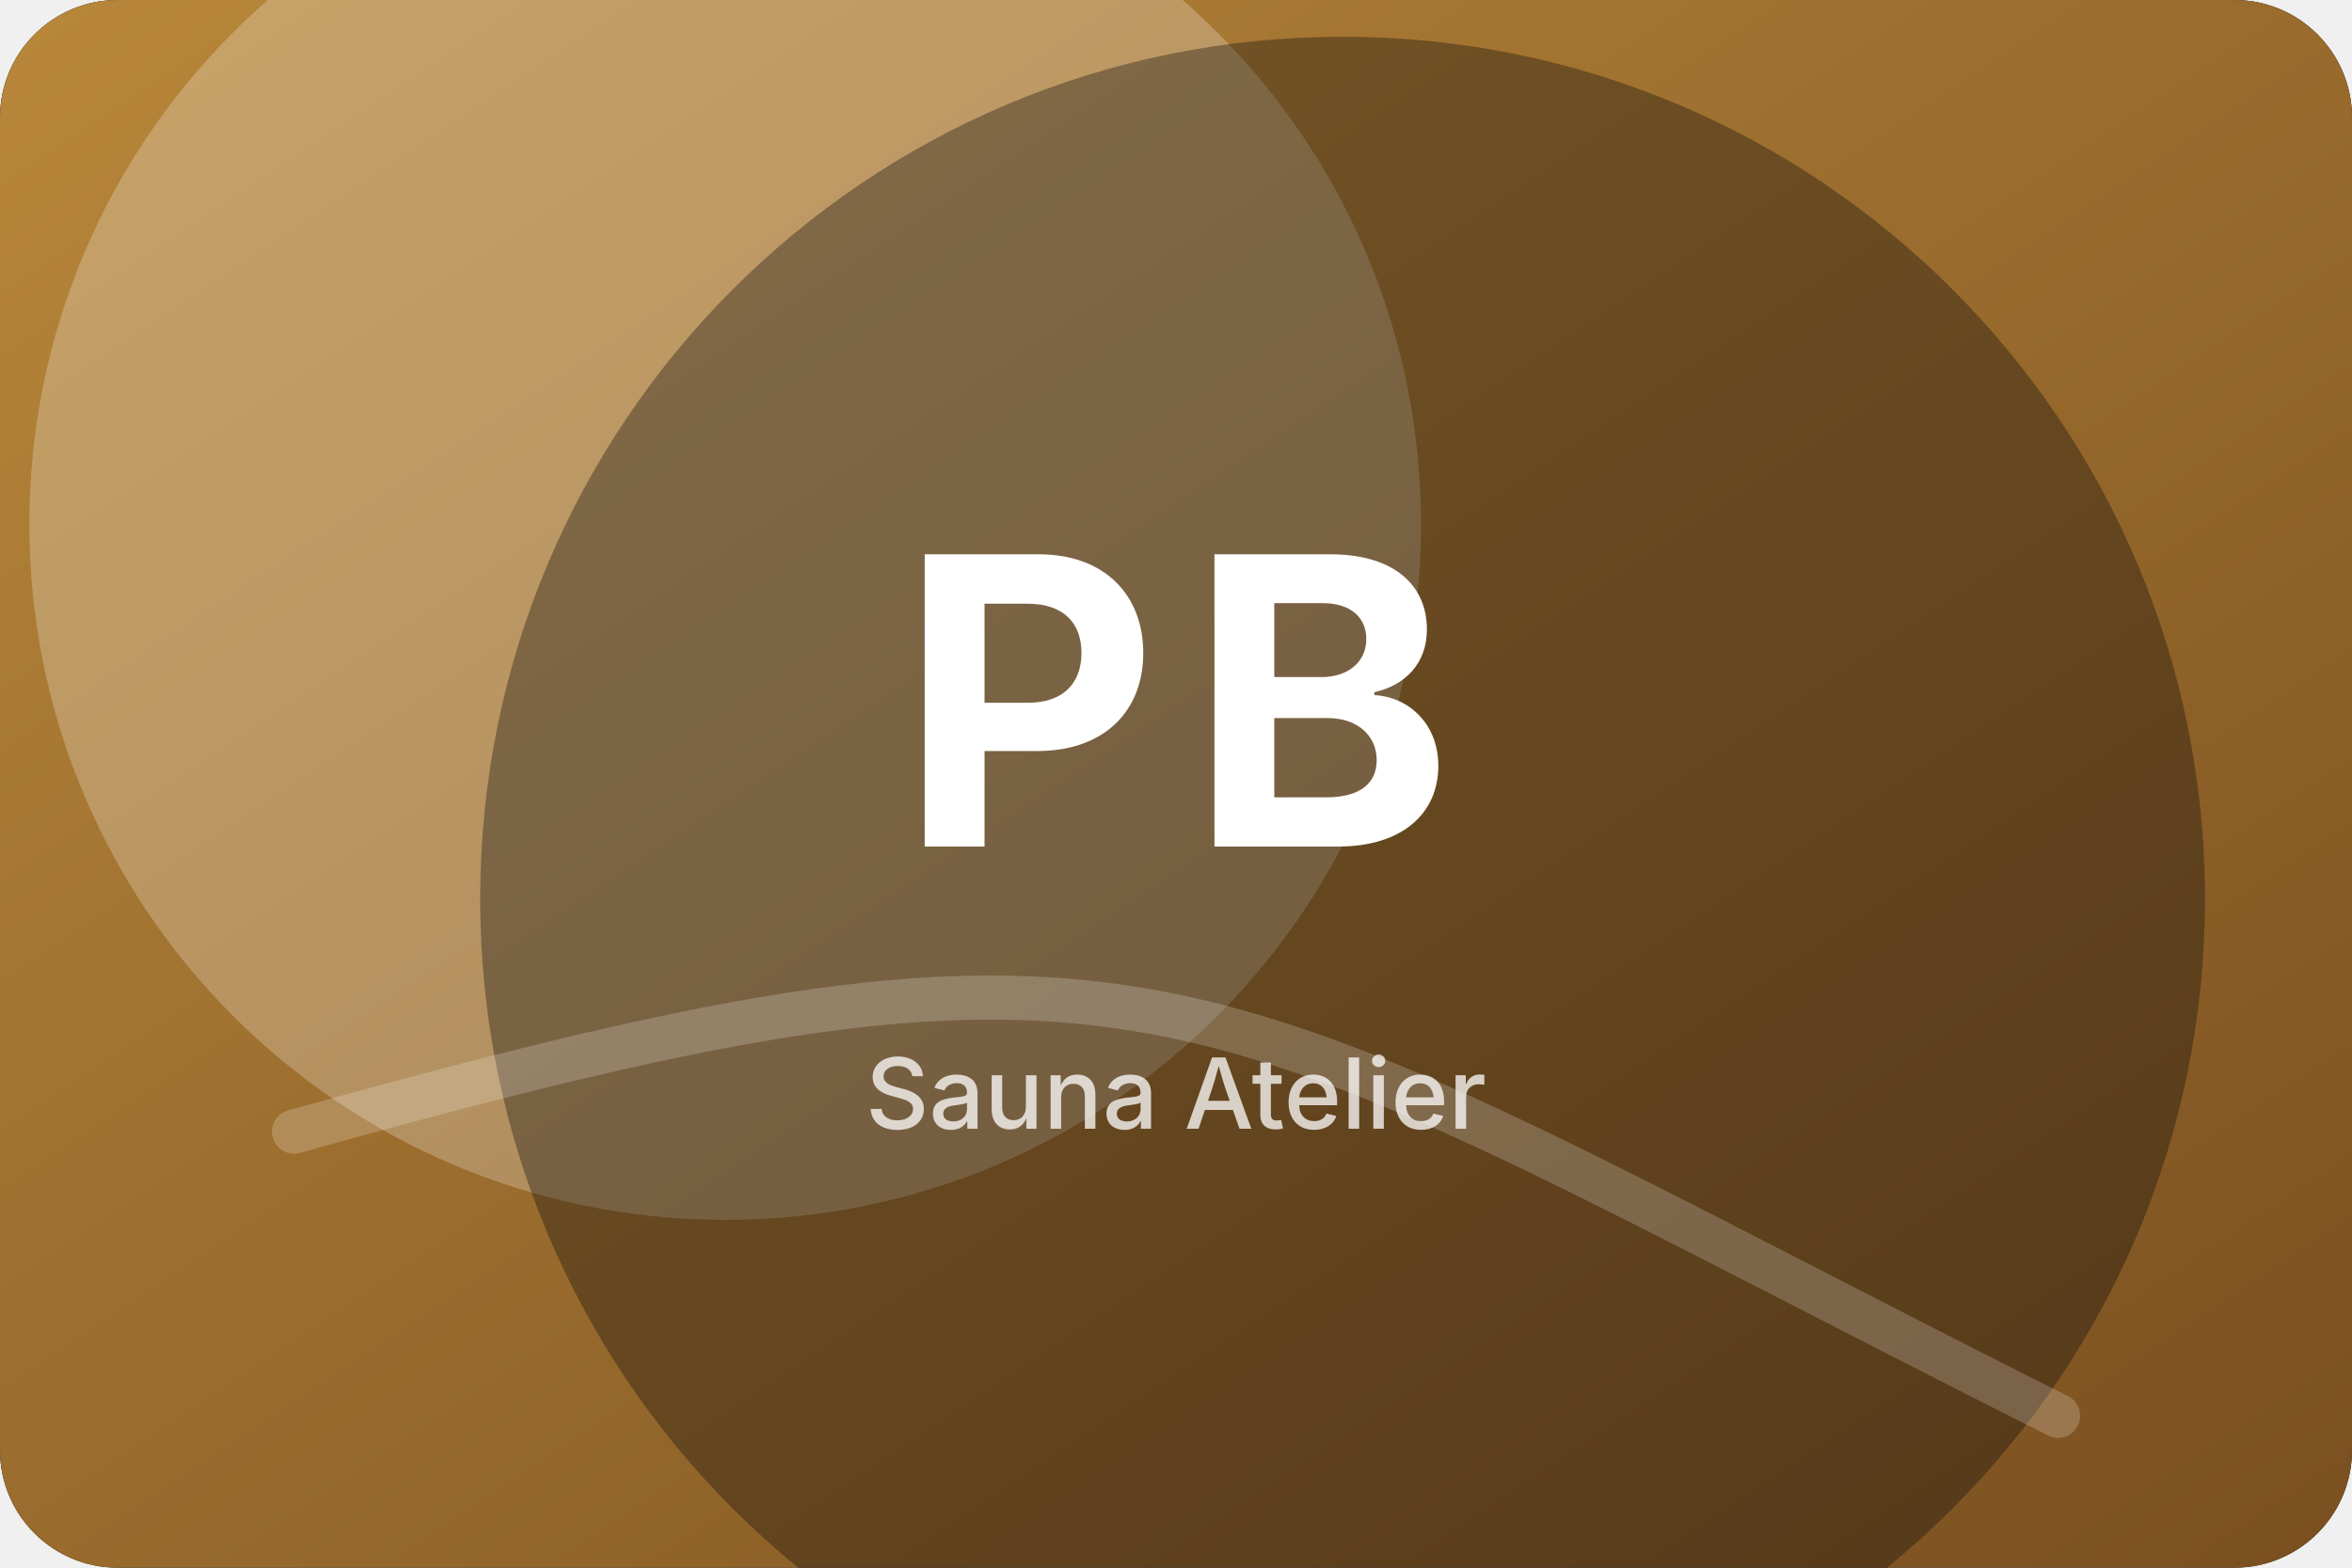
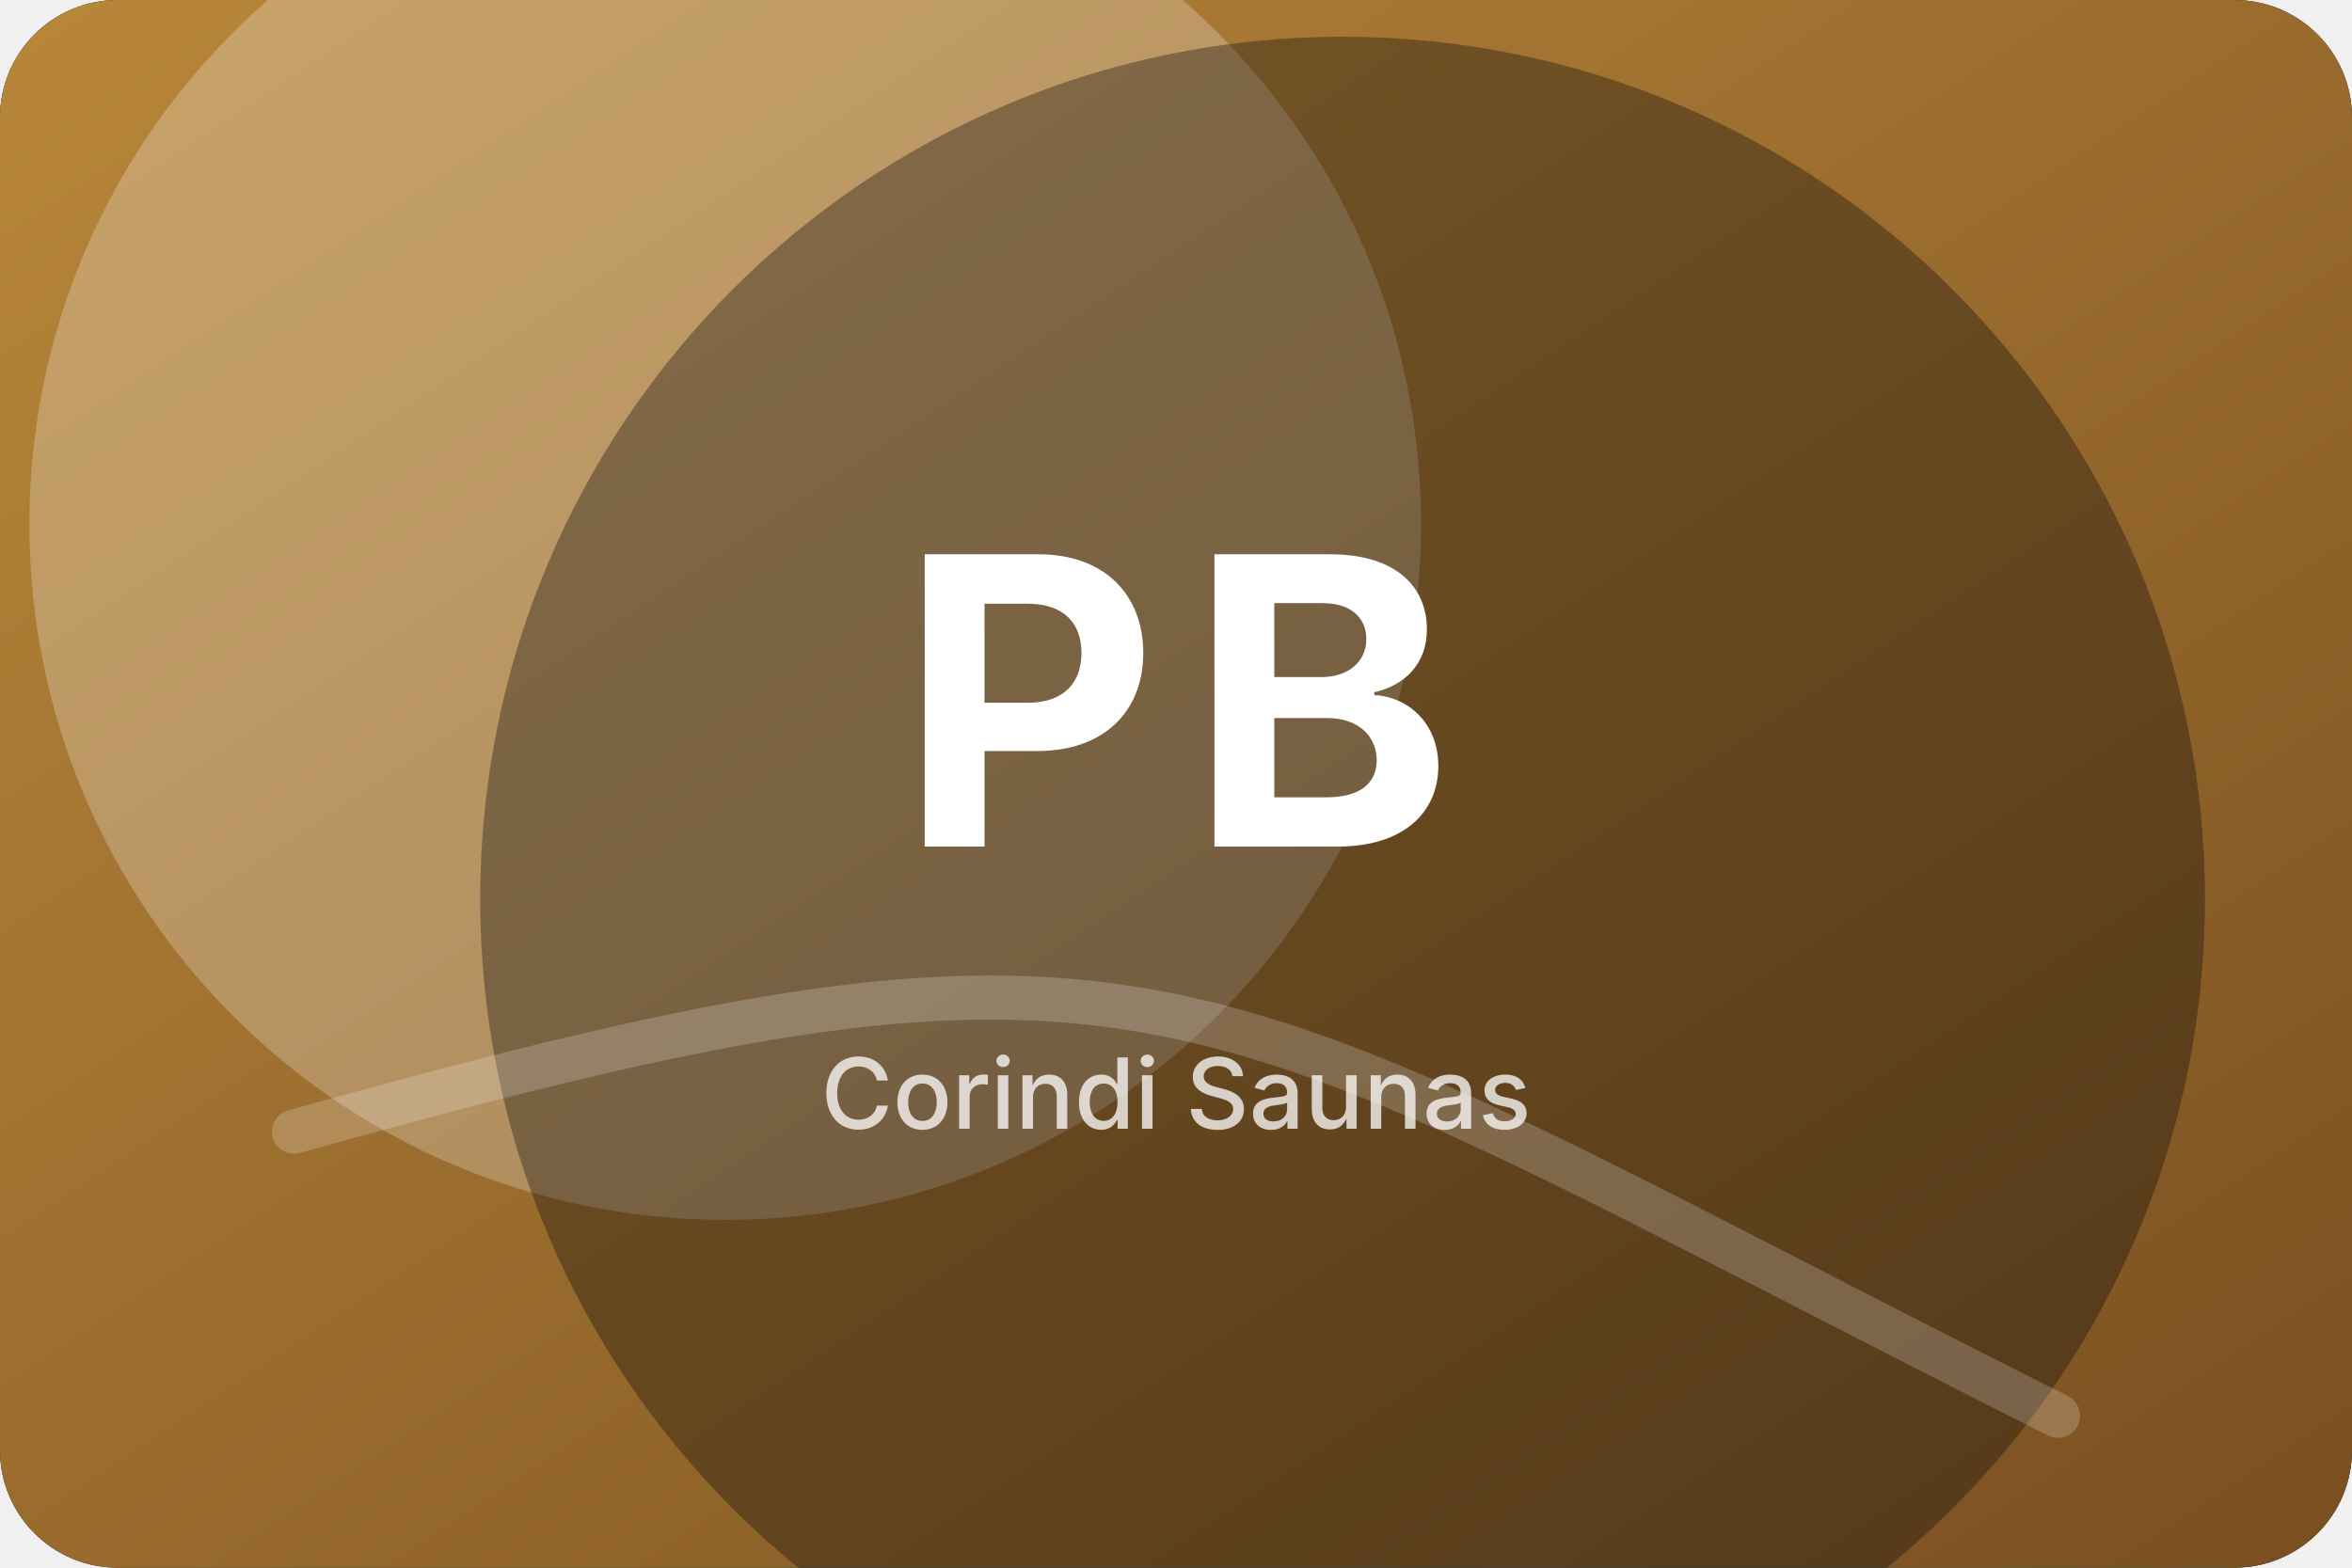
<svg xmlns="http://www.w3.org/2000/svg" width="960" height="640" viewBox="0 0 960 640" fill="none">
  <defs>
    <linearGradient id="grad-panorama-barrel-sauna-2" x1="0" y1="0" x2="1" y2="1">
      <stop offset="0%" stop-color="#b8873a" />
      <stop offset="100%" stop-color="#7a4f20" />
    </linearGradient>
  </defs>
  <rect width="960" height="640" rx="48" fill="#0b0b0b" />
  <rect width="960" height="640" rx="48" fill="url(#grad-panorama-barrel-sauna-2)" />
  <circle cx="296" cy="214" r="284" fill="rgba(255, 255, 255, 0.24)" />
  <circle cx="548" cy="367" r="352" fill="rgba(11, 11, 11, 0.34)" />
  <path d="M120 462 C 478 362, 482 398, 840 578" stroke="rgba(255, 255, 255, 0.2)" stroke-width="18" stroke-linecap="round" fill="none" />
  <text x="50%" y="54%" fill="#ffffff" font-family="'Inter', 'Segoe UI', sans-serif" font-size="164" font-weight="700" text-anchor="middle" letter-spacing="12">PB</text>
-   <text x="50%" y="72%" fill="rgba(255, 255, 255, 0.75)" font-family="'Inter', 'Segoe UI', sans-serif" font-size="40" font-weight="500" text-anchor="middle">Sauna Atelier</text>
+   <text x="50%" y="72%" fill="rgba(255, 255, 255, 0.75)" font-family="'Inter', 'Segoe UI', sans-serif" font-size="40" font-weight="500" text-anchor="middle">Corindi Saunas</text>
</svg>
